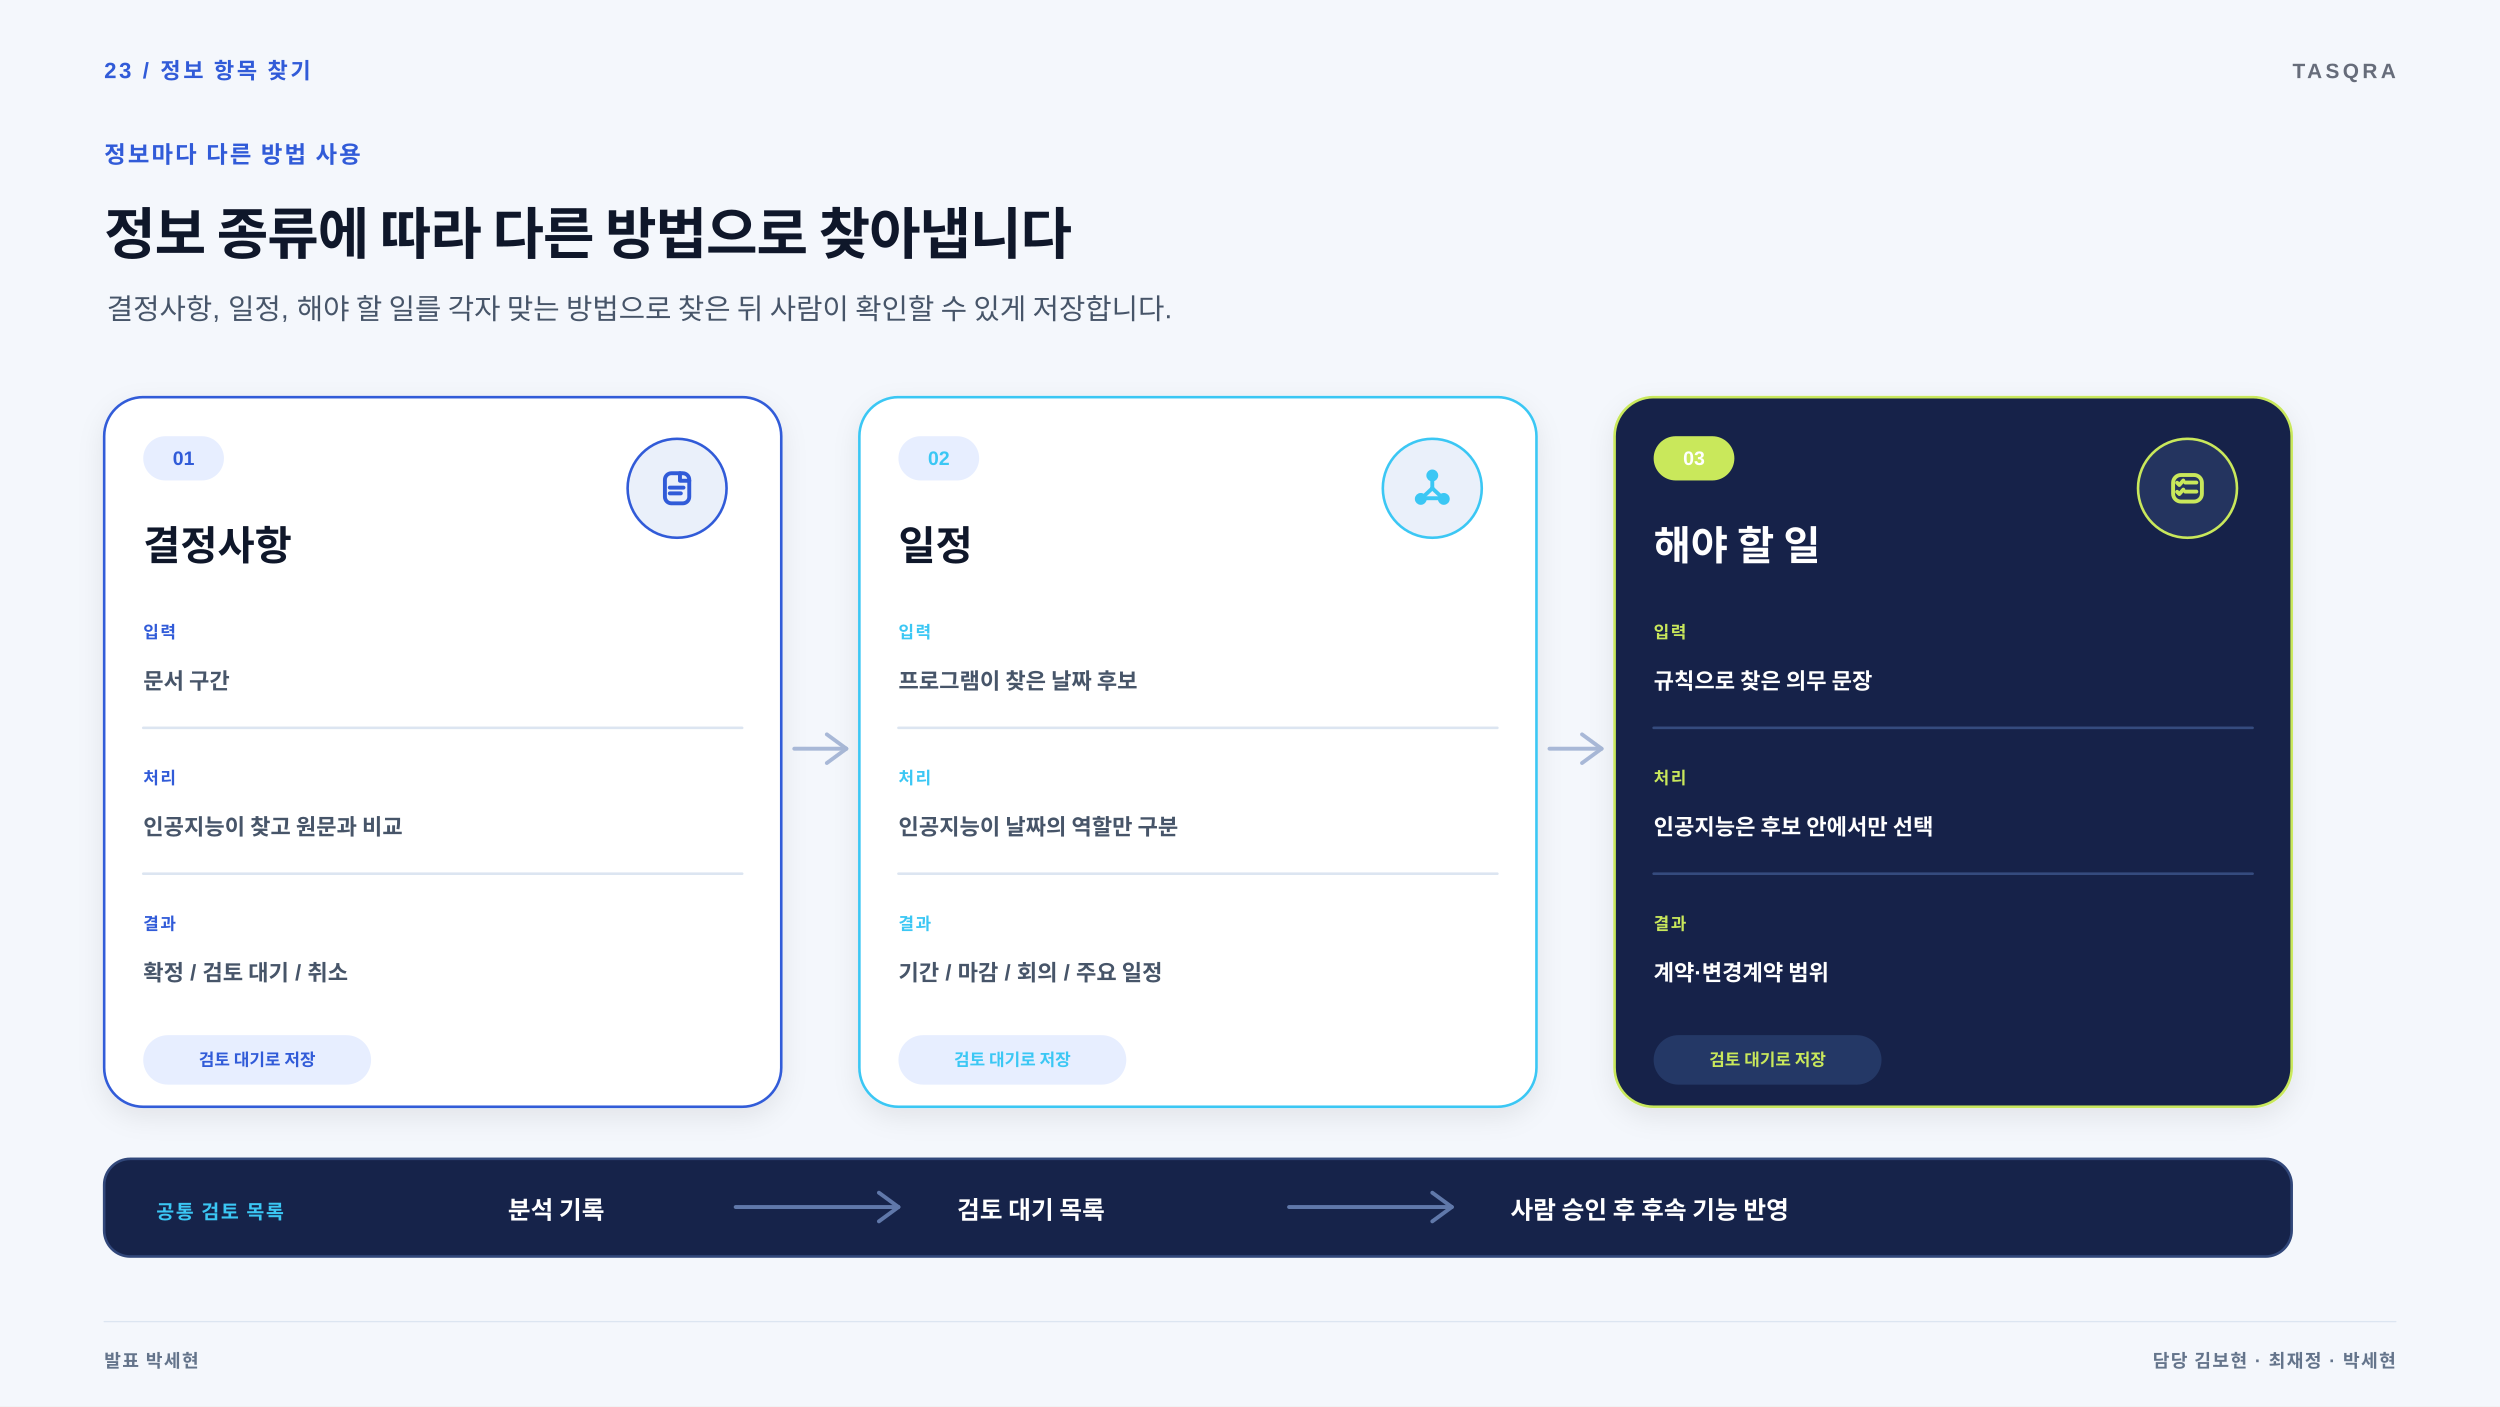
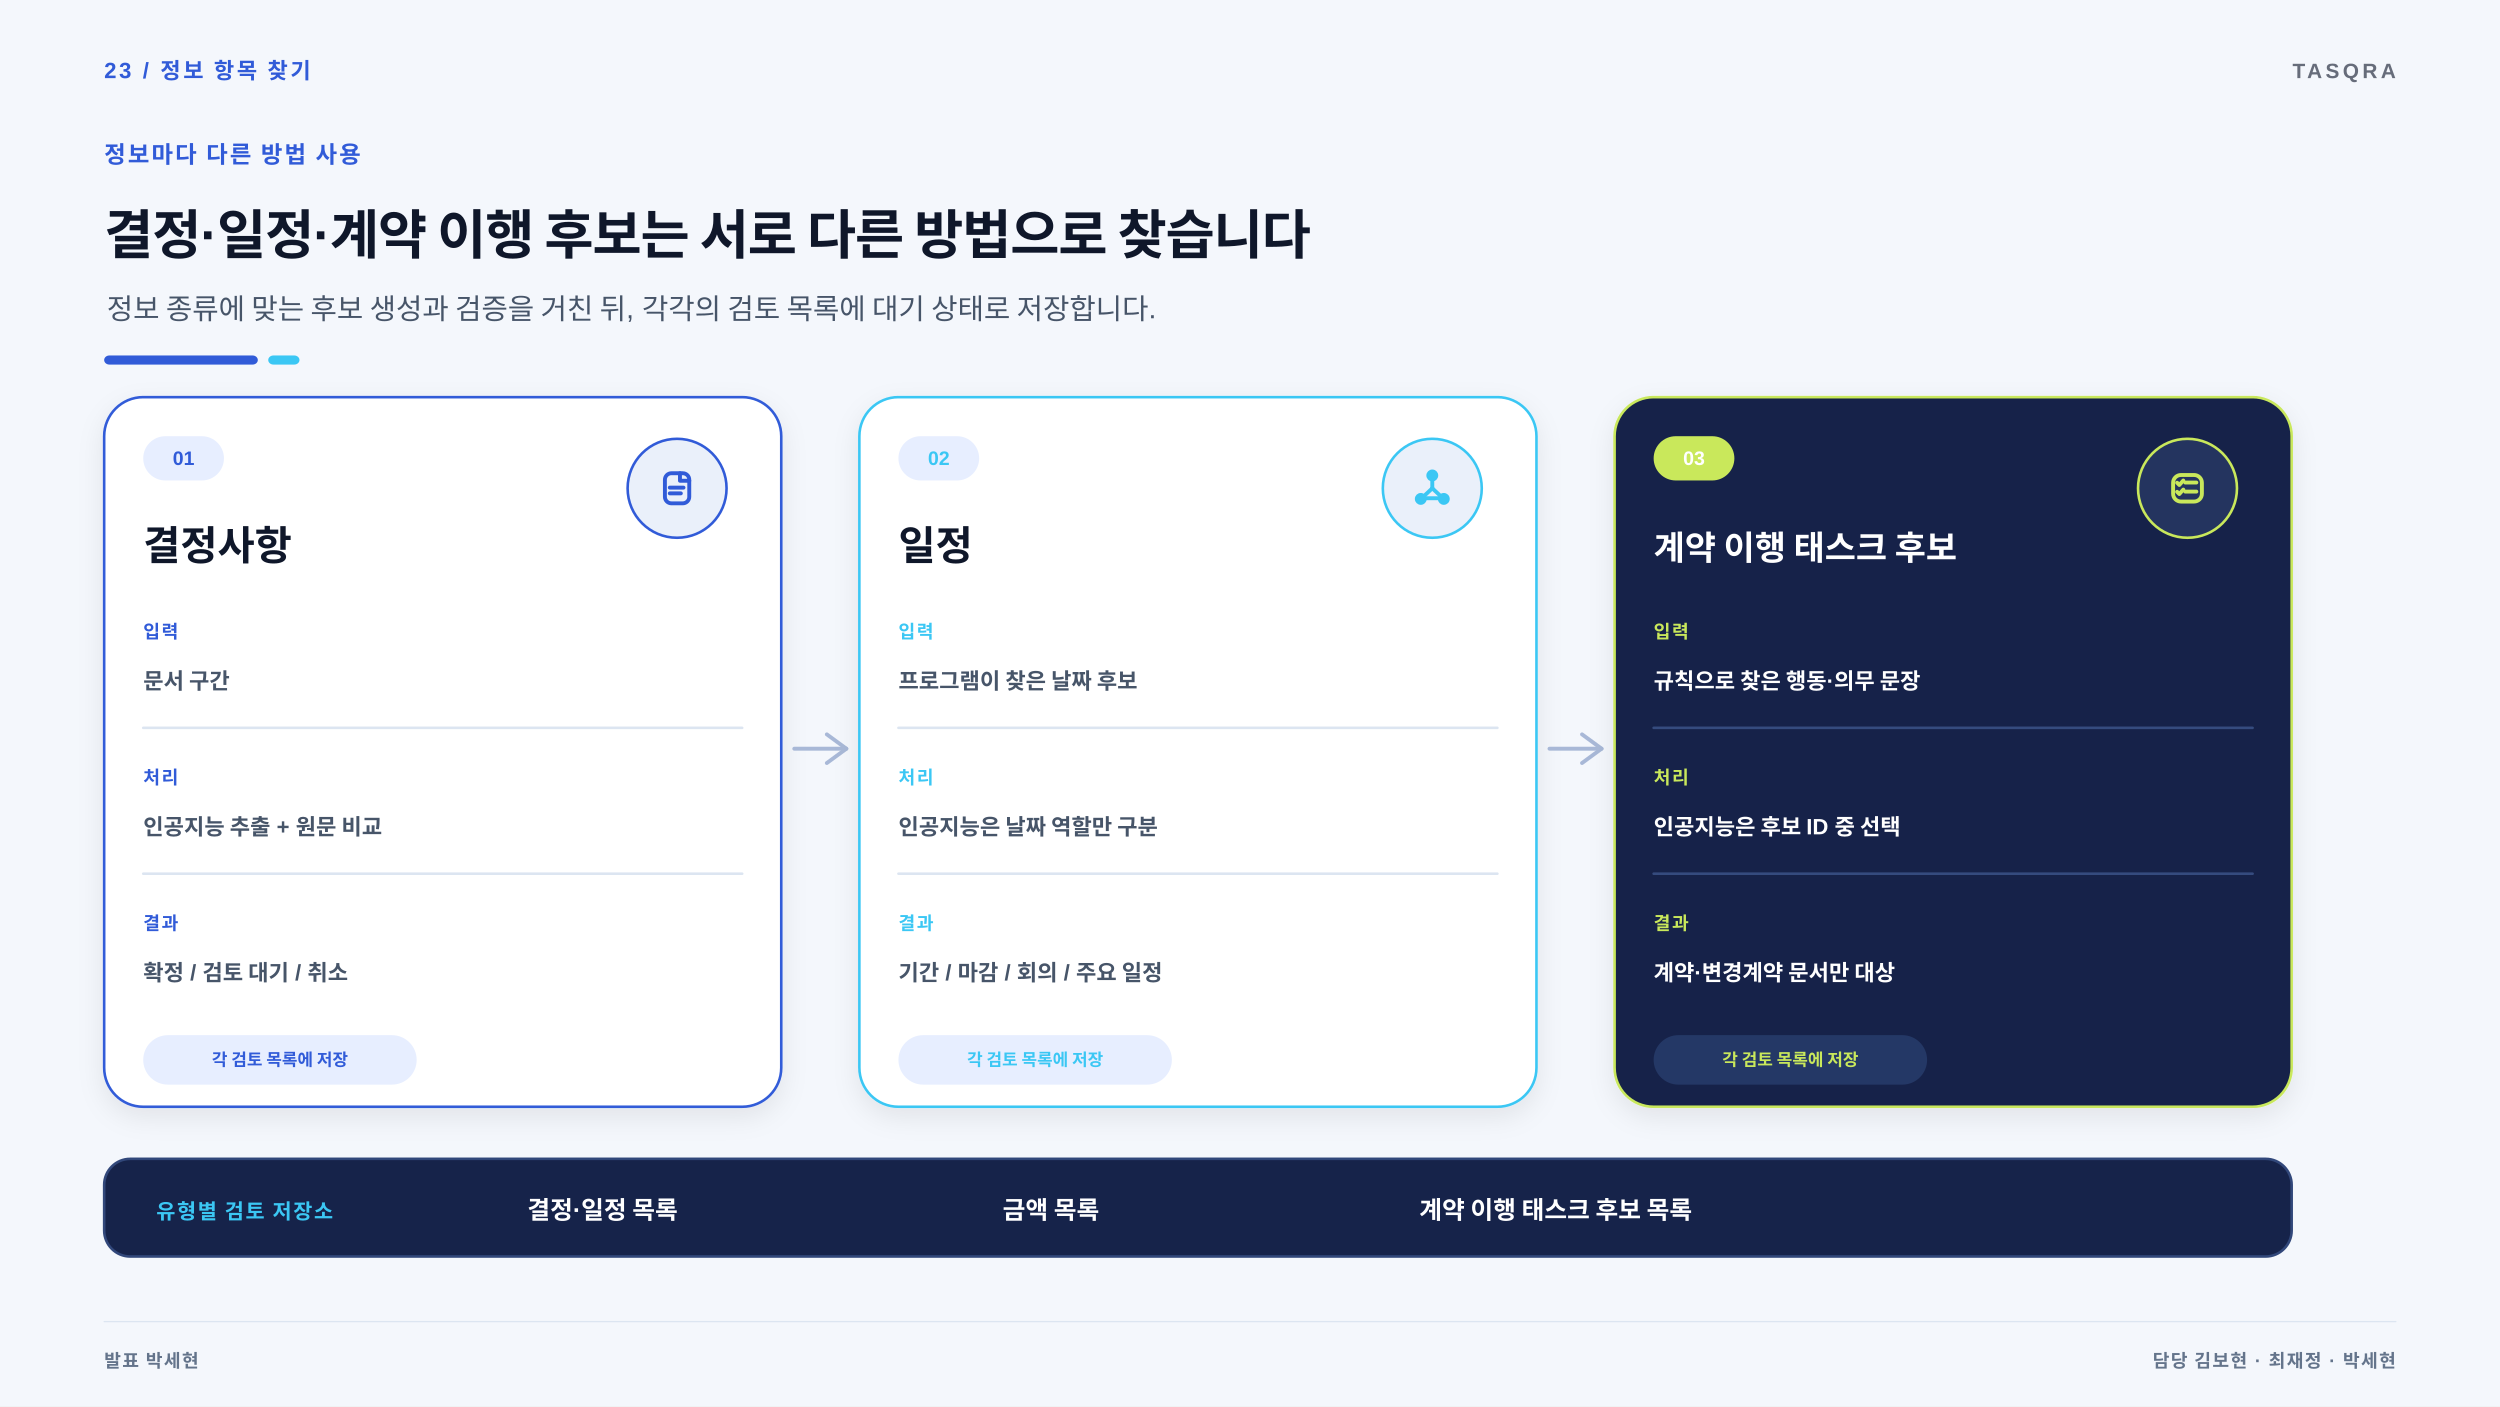
<svg xmlns="http://www.w3.org/2000/svg" width="1920" height="1080" viewBox="0 0 1920 1080">
  <defs>
    <style>@font-face{font-family:NotoKR;src:url("../../포트폴리오/NotoSansKR.ttf") format("truetype");} text{font-family:NotoKR,Arial,sans-serif;}</style>
    <filter id="shadow" x="-20%" y="-20%" width="140%" height="140%">
      <feDropShadow dx="0" dy="12" stdDeviation="16" flood-color="#0E162F" flood-opacity="0.11" />
    </filter>
    <filter id="softShadow" x="-20%" y="-20%" width="140%" height="140%">
      <feDropShadow dx="0" dy="7" stdDeviation="10" flood-color="#0E162F" flood-opacity="0.08" />
    </filter>
  </defs>
  <rect x="0" y="0" width="1920" height="1080" rx="0" fill="#F4F7FC" stroke="none" stroke-width="0" opacity="1" />
  <text x="80" y="60" font-family="NotoKR, Arial, sans-serif" font-size="17" font-weight="800" font-style="normal" fill="#315BD8" text-anchor="start" letter-spacing="2" opacity="1">23  /  정보 항목 찾기</text>
  <text x="1840" y="60" font-family="NotoKR, Arial, sans-serif" font-size="16" font-weight="800" font-style="normal" fill="#0F172A" text-anchor="end" letter-spacing="2.6" opacity="0.62">TASQRA</text>
  <line x1="80" y1="1015" x2="1840" y2="1015" stroke="#DCE5F1" stroke-width="1" stroke-linecap="round" opacity="1" />
  <text x="80" y="1050" font-family="NotoKR, Arial, sans-serif" font-size="14" font-weight="700" font-style="normal" fill="#64748B" text-anchor="start" letter-spacing="1" opacity="1">발표  박세현</text>
  <text x="1840" y="1050" font-family="NotoKR, Arial, sans-serif" font-size="14" font-weight="700" font-style="normal" fill="#64748B" text-anchor="end" letter-spacing="1" opacity="1">담당  김보현 · 최재정 · 박세현</text>
  <text x="80" y="125" font-family="NotoKR, Arial, sans-serif" font-size="18" font-weight="800" font-style="normal" fill="#315BD8" text-anchor="start" letter-spacing="1.6" opacity="1">정보마다 다른 방법 사용</text>
-   <text x="80" y="195" font-family="NotoKR, Arial, sans-serif" font-size="43" font-weight="800" font-style="normal" fill="#0F172A" text-anchor="start" letter-spacing="-0.8" opacity="1">정보 종류에 따라 다른 방법으로 찾아냅니다</text>
-   <text x="82" y="245" font-family="NotoKR, Arial, sans-serif" font-size="22" font-weight="500" font-style="normal" fill="#475569" text-anchor="start" letter-spacing="0" opacity="1">결정사항, 일정, 해야 할 일를 각자 맞는 방법으로 찾은 뒤 사람이 확인할 수 있게 저장합니다.</text>
+   <text x="80" y="195" font-family="NotoKR, Arial, sans-serif" font-size="41" font-weight="800" font-style="normal" fill="#0F172A" text-anchor="start" letter-spacing="-0.8" opacity="1">결정·일정·계약 이행 후보는 서로 다른 방법으로 찾습니다</text>
+   <text x="82" y="245" font-family="NotoKR, Arial, sans-serif" font-size="22" font-weight="500" font-style="normal" fill="#475569" text-anchor="start" letter-spacing="0" opacity="1">정보 종류에 맞는 후보 생성과 검증을 거친 뒤, 각각의 검토 목록에 대기 상태로 저장합니다.</text>
+   <rect x="80" y="273" width="118" height="7" rx="4" fill="#315BD8" stroke="none" stroke-width="0" opacity="1" />
+   <rect x="206" y="273" width="24" height="7" rx="4" fill="#3BC7F4" stroke="none" stroke-width="0" opacity="1" />
  <rect x="80" y="305" width="520" height="545" rx="30" fill="#FFFFFF" stroke="#315BD8" stroke-width="2" opacity="1" filter="url(#softShadow)" />
  <rect x="110" y="335" width="62" height="34" rx="17.0" fill="#E7EEFF" stroke="none" stroke-width="0" opacity="1" />
  <text x="141.0" y="357.1" font-family="NotoKR, Arial, sans-serif" font-size="15" font-weight="700" font-style="normal" fill="#315BD8" text-anchor="middle" letter-spacing="0" opacity="1">01</text>
  <circle cx="520" cy="375" r="38" fill="#EAF0FA" stroke="#315BD8" stroke-width="2" opacity="1" />
  <g fill="none" stroke="#315BD8" stroke-width="3" stroke-linecap="round" stroke-linejoin="round">
    <rect x="510.65" y="363.44" width="18.7" height="23.12" rx="5" />
    <path d="M 522.21 363.44 v 5.78 h 7.14" />
    <line x1="514.39" y1="374.49" x2="524.93" y2="374.49" />
    <line x1="514.39" y1="378.91" x2="522.89" y2="378.91" />
  </g>
  <text x="110" y="430" font-family="NotoKR, Arial, sans-serif" font-size="31" font-weight="800" font-style="normal" fill="#0F172A" text-anchor="start" letter-spacing="0" opacity="1">결정사항</text>
-   <text x="110" y="490" font-family="NotoKR, Arial, sans-serif" font-size="13" font-weight="800" font-style="normal" fill="#315BD8" text-anchor="start" letter-spacing="1.2" opacity="1">입력</text>
-   <text x="110" y="529" font-family="NotoKR, Arial, sans-serif" font-size="17" font-weight="600" font-style="normal" fill="#475569" text-anchor="start" letter-spacing="0" opacity="1">문서 구간</text>
+   <text x="110" y="490" font-family="NotoKR, Arial, sans-serif" font-size="14" font-weight="800" font-style="normal" fill="#315BD8" text-anchor="start" letter-spacing="1.2" opacity="1">입력</text>
+   <text x="110" y="529" font-family="NotoKR, Arial, sans-serif" font-size="17" font-weight="700" font-style="normal" fill="#475569" text-anchor="start" letter-spacing="0" opacity="1">문서 구간</text>
  <line x1="110" y1="559" x2="570" y2="559" stroke="#DCE5F1" stroke-width="2" stroke-linecap="round" opacity="1" />
-   <text x="110" y="602" font-family="NotoKR, Arial, sans-serif" font-size="13" font-weight="800" font-style="normal" fill="#315BD8" text-anchor="start" letter-spacing="1.2" opacity="1">처리</text>
-   <text x="110" y="641" font-family="NotoKR, Arial, sans-serif" font-size="17" font-weight="600" font-style="normal" fill="#475569" text-anchor="start" letter-spacing="0" opacity="1">인공지능이 찾고 원문과 비교</text>
+   <text x="110" y="602" font-family="NotoKR, Arial, sans-serif" font-size="14" font-weight="800" font-style="normal" fill="#315BD8" text-anchor="start" letter-spacing="1.2" opacity="1">처리</text>
+   <text x="110" y="641" font-family="NotoKR, Arial, sans-serif" font-size="17" font-weight="700" font-style="normal" fill="#475569" text-anchor="start" letter-spacing="0" opacity="1">인공지능 추출 + 원문 비교</text>
  <line x1="110" y1="671" x2="570" y2="671" stroke="#DCE5F1" stroke-width="2" stroke-linecap="round" opacity="1" />
-   <text x="110" y="714" font-family="NotoKR, Arial, sans-serif" font-size="13" font-weight="800" font-style="normal" fill="#315BD8" text-anchor="start" letter-spacing="1.2" opacity="1">결과</text>
-   <text x="110" y="753" font-family="NotoKR, Arial, sans-serif" font-size="17" font-weight="600" font-style="normal" fill="#475569" text-anchor="start" letter-spacing="0" opacity="1">확정 / 검토 대기 / 취소</text>
-   <rect x="110" y="795" width="175" height="38" rx="19.0" fill="#E7EEFF" stroke="none" stroke-width="0" opacity="1" />
-   <text x="197.5" y="818.42" font-family="NotoKR, Arial, sans-serif" font-size="13" font-weight="700" font-style="normal" fill="#315BD8" text-anchor="middle" letter-spacing="0" opacity="1">검토 대기로 저장</text>
+   <text x="110" y="714" font-family="NotoKR, Arial, sans-serif" font-size="14" font-weight="800" font-style="normal" fill="#315BD8" text-anchor="start" letter-spacing="1.2" opacity="1">결과</text>
+   <text x="110" y="753" font-family="NotoKR, Arial, sans-serif" font-size="17" font-weight="700" font-style="normal" fill="#475569" text-anchor="start" letter-spacing="0" opacity="1">확정 / 검토 대기 / 취소</text>
+   <rect x="110" y="795" width="210" height="38" rx="19.0" fill="#E7EEFF" stroke="none" stroke-width="0" opacity="1" />
+   <text x="215.0" y="818.42" font-family="NotoKR, Arial, sans-serif" font-size="13" font-weight="700" font-style="normal" fill="#315BD8" text-anchor="middle" letter-spacing="0" opacity="1">각 검토 목록에 저장</text>
  <line x1="610" y1="575" x2="650" y2="575" stroke="#A8B8D7" stroke-width="3" stroke-linecap="round" opacity="1" />
  <path d="M 635 564 L 650 575 L 635 586" fill="none" stroke="#A8B8D7" stroke-width="3" stroke-linecap="round" stroke-linejoin="round" />
  <rect x="660" y="305" width="520" height="545" rx="30" fill="#FFFFFF" stroke="#3BC7F4" stroke-width="2" opacity="1" filter="url(#softShadow)" />
  <rect x="690" y="335" width="62" height="34" rx="17.0" fill="#E7EEFF" stroke="none" stroke-width="0" opacity="1" />
  <text x="721.0" y="357.1" font-family="NotoKR, Arial, sans-serif" font-size="15" font-weight="700" font-style="normal" fill="#3BC7F4" text-anchor="middle" letter-spacing="0" opacity="1">02</text>
  <circle cx="1100" cy="375" r="38" fill="#EAF0FA" stroke="#3BC7F4" stroke-width="2" opacity="1" />
  <g fill="none" stroke="#3BC7F4" stroke-width="3" stroke-linecap="round">
    <line x1="1100" y1="366.16" x2="1100" y2="375" />
    <line x1="1091.84" y1="382.65" x2="1108.16" y2="382.65" />
    <line x1="1091.84" y1="382.65" x2="1100" y2="375" />
    <line x1="1108.16" y1="382.65" x2="1100" y2="375" />
    <circle cx="1100" cy="365.14" r="3.06" fill="#3BC7F4" />
    <circle cx="1091.16" cy="383.16" r="3.06" fill="#3BC7F4" />
    <circle cx="1108.84" cy="383.16" r="3.06" fill="#3BC7F4" />
  </g>
  <text x="690" y="430" font-family="NotoKR, Arial, sans-serif" font-size="31" font-weight="800" font-style="normal" fill="#0F172A" text-anchor="start" letter-spacing="0" opacity="1">일정</text>
-   <text x="690" y="490" font-family="NotoKR, Arial, sans-serif" font-size="13" font-weight="800" font-style="normal" fill="#3BC7F4" text-anchor="start" letter-spacing="1.2" opacity="1">입력</text>
-   <text x="690" y="529" font-family="NotoKR, Arial, sans-serif" font-size="17" font-weight="600" font-style="normal" fill="#475569" text-anchor="start" letter-spacing="0" opacity="1">프로그램이 찾은 날짜 후보</text>
+   <text x="690" y="490" font-family="NotoKR, Arial, sans-serif" font-size="14" font-weight="800" font-style="normal" fill="#3BC7F4" text-anchor="start" letter-spacing="1.2" opacity="1">입력</text>
+   <text x="690" y="529" font-family="NotoKR, Arial, sans-serif" font-size="17" font-weight="700" font-style="normal" fill="#475569" text-anchor="start" letter-spacing="0" opacity="1">프로그램이 찾은 날짜 후보</text>
  <line x1="690" y1="559" x2="1150" y2="559" stroke="#DCE5F1" stroke-width="2" stroke-linecap="round" opacity="1" />
-   <text x="690" y="602" font-family="NotoKR, Arial, sans-serif" font-size="13" font-weight="800" font-style="normal" fill="#3BC7F4" text-anchor="start" letter-spacing="1.2" opacity="1">처리</text>
-   <text x="690" y="641" font-family="NotoKR, Arial, sans-serif" font-size="17" font-weight="600" font-style="normal" fill="#475569" text-anchor="start" letter-spacing="0" opacity="1">인공지능이 날짜의 역할만 구분</text>
+   <text x="690" y="602" font-family="NotoKR, Arial, sans-serif" font-size="14" font-weight="800" font-style="normal" fill="#3BC7F4" text-anchor="start" letter-spacing="1.2" opacity="1">처리</text>
+   <text x="690" y="641" font-family="NotoKR, Arial, sans-serif" font-size="17" font-weight="700" font-style="normal" fill="#475569" text-anchor="start" letter-spacing="0" opacity="1">인공지능은 날짜 역할만 구분</text>
  <line x1="690" y1="671" x2="1150" y2="671" stroke="#DCE5F1" stroke-width="2" stroke-linecap="round" opacity="1" />
-   <text x="690" y="714" font-family="NotoKR, Arial, sans-serif" font-size="13" font-weight="800" font-style="normal" fill="#3BC7F4" text-anchor="start" letter-spacing="1.2" opacity="1">결과</text>
-   <text x="690" y="753" font-family="NotoKR, Arial, sans-serif" font-size="17" font-weight="600" font-style="normal" fill="#475569" text-anchor="start" letter-spacing="0" opacity="1">기간 / 마감 / 회의 / 주요 일정</text>
-   <rect x="690" y="795" width="175" height="38" rx="19.0" fill="#E7EEFF" stroke="none" stroke-width="0" opacity="1" />
-   <text x="777.5" y="818.42" font-family="NotoKR, Arial, sans-serif" font-size="13" font-weight="700" font-style="normal" fill="#3BC7F4" text-anchor="middle" letter-spacing="0" opacity="1">검토 대기로 저장</text>
+   <text x="690" y="714" font-family="NotoKR, Arial, sans-serif" font-size="14" font-weight="800" font-style="normal" fill="#3BC7F4" text-anchor="start" letter-spacing="1.2" opacity="1">결과</text>
+   <text x="690" y="753" font-family="NotoKR, Arial, sans-serif" font-size="17" font-weight="700" font-style="normal" fill="#475569" text-anchor="start" letter-spacing="0" opacity="1">기간 / 마감 / 회의 / 주요 일정</text>
+   <rect x="690" y="795" width="210" height="38" rx="19.0" fill="#E7EEFF" stroke="none" stroke-width="0" opacity="1" />
+   <text x="795.0" y="818.42" font-family="NotoKR, Arial, sans-serif" font-size="13" font-weight="700" font-style="normal" fill="#3BC7F4" text-anchor="middle" letter-spacing="0" opacity="1">각 검토 목록에 저장</text>
  <line x1="1190" y1="575" x2="1230" y2="575" stroke="#A8B8D7" stroke-width="3" stroke-linecap="round" opacity="1" />
  <path d="M 1215 564 L 1230 575 L 1215 586" fill="none" stroke="#A8B8D7" stroke-width="3" stroke-linecap="round" stroke-linejoin="round" />
  <rect x="1240" y="305" width="520" height="545" rx="30" fill="#16234A" stroke="#C9E85B" stroke-width="2" opacity="1" filter="url(#softShadow)" />
  <rect x="1270" y="335" width="62" height="34" rx="17.0" fill="#C9E85B" stroke="none" stroke-width="0" opacity="1" />
  <text x="1301.0" y="357.1" font-family="NotoKR, Arial, sans-serif" font-size="15" font-weight="700" font-style="normal" fill="#FFFFFF" text-anchor="middle" letter-spacing="0" opacity="1">03</text>
  <circle cx="1680" cy="375" r="38" fill="#24345F" stroke="#C9E85B" stroke-width="2" opacity="1" />
  <g fill="none" stroke="#C9E85B" stroke-width="3" stroke-linecap="round" stroke-linejoin="round">
    <rect x="1668.95" y="364.8" width="22.1" height="20.4" rx="6" />
    <path d="M 1672.01 370.75 l 1.7 1.7 l 3.06 -3.4" />
    <line x1="1678.3" y1="370.58" x2="1686.8" y2="370.58" />
    <path d="M 1672.01 377.72 l 1.7 1.7 l 3.06 -3.4" />
    <line x1="1678.3" y1="377.55" x2="1686.8" y2="377.55" />
  </g>
-   <text x="1270" y="430" font-family="NotoKR, Arial, sans-serif" font-size="31" font-weight="800" font-style="normal" fill="#FFFFFF" text-anchor="start" letter-spacing="0" opacity="1">해야 할 일</text>
-   <text x="1270" y="490" font-family="NotoKR, Arial, sans-serif" font-size="13" font-weight="800" font-style="normal" fill="#C9E85B" text-anchor="start" letter-spacing="1.2" opacity="1">입력</text>
-   <text x="1270" y="529" font-family="NotoKR, Arial, sans-serif" font-size="17" font-weight="600" font-style="normal" fill="#FFFFFF" text-anchor="start" letter-spacing="0" opacity="1">규칙으로 찾은 의무 문장</text>
+   <text x="1270" y="430" font-family="NotoKR, Arial, sans-serif" font-size="26" font-weight="800" font-style="normal" fill="#FFFFFF" text-anchor="start" letter-spacing="0" opacity="1">계약 이행 태스크 후보</text>
+   <text x="1270" y="490" font-family="NotoKR, Arial, sans-serif" font-size="14" font-weight="800" font-style="normal" fill="#C9E85B" text-anchor="start" letter-spacing="1.2" opacity="1">입력</text>
+   <text x="1270" y="529" font-family="NotoKR, Arial, sans-serif" font-size="17" font-weight="700" font-style="normal" fill="#FFFFFF" text-anchor="start" letter-spacing="0" opacity="1">규칙으로 찾은 행동·의무 문장</text>
  <line x1="1270" y1="559" x2="1730" y2="559" stroke="#354B7E" stroke-width="2" stroke-linecap="round" opacity="1" />
-   <text x="1270" y="602" font-family="NotoKR, Arial, sans-serif" font-size="13" font-weight="800" font-style="normal" fill="#C9E85B" text-anchor="start" letter-spacing="1.2" opacity="1">처리</text>
-   <text x="1270" y="641" font-family="NotoKR, Arial, sans-serif" font-size="17" font-weight="600" font-style="normal" fill="#FFFFFF" text-anchor="start" letter-spacing="0" opacity="1">인공지능은 후보 안에서만 선택</text>
+   <text x="1270" y="602" font-family="NotoKR, Arial, sans-serif" font-size="14" font-weight="800" font-style="normal" fill="#C9E85B" text-anchor="start" letter-spacing="1.2" opacity="1">처리</text>
+   <text x="1270" y="641" font-family="NotoKR, Arial, sans-serif" font-size="17" font-weight="700" font-style="normal" fill="#FFFFFF" text-anchor="start" letter-spacing="0" opacity="1">인공지능은 후보 ID 중 선택</text>
  <line x1="1270" y1="671" x2="1730" y2="671" stroke="#354B7E" stroke-width="2" stroke-linecap="round" opacity="1" />
-   <text x="1270" y="714" font-family="NotoKR, Arial, sans-serif" font-size="13" font-weight="800" font-style="normal" fill="#C9E85B" text-anchor="start" letter-spacing="1.2" opacity="1">결과</text>
-   <text x="1270" y="753" font-family="NotoKR, Arial, sans-serif" font-size="17" font-weight="600" font-style="normal" fill="#FFFFFF" text-anchor="start" letter-spacing="0" opacity="1">계약·변경계약 범위</text>
-   <rect x="1270" y="795" width="175" height="38" rx="19.0" fill="#243866" stroke="none" stroke-width="0" opacity="1" />
-   <text x="1357.5" y="818.42" font-family="NotoKR, Arial, sans-serif" font-size="13" font-weight="700" font-style="normal" fill="#C9E85B" text-anchor="middle" letter-spacing="0" opacity="1">검토 대기로 저장</text>
+   <text x="1270" y="714" font-family="NotoKR, Arial, sans-serif" font-size="14" font-weight="800" font-style="normal" fill="#C9E85B" text-anchor="start" letter-spacing="1.2" opacity="1">결과</text>
+   <text x="1270" y="753" font-family="NotoKR, Arial, sans-serif" font-size="17" font-weight="700" font-style="normal" fill="#FFFFFF" text-anchor="start" letter-spacing="0" opacity="1">계약·변경계약 문서만 대상</text>
+   <rect x="1270" y="795" width="210" height="38" rx="19.0" fill="#243866" stroke="none" stroke-width="0" opacity="1" />
+   <text x="1375.0" y="818.42" font-family="NotoKR, Arial, sans-serif" font-size="13" font-weight="700" font-style="normal" fill="#C9E85B" text-anchor="middle" letter-spacing="0" opacity="1">각 검토 목록에 저장</text>
  <rect x="80" y="890" width="1680" height="75" rx="20" fill="#16234A" stroke="#31477A" stroke-width="2" opacity="1" />
-   <text x="120" y="936" font-family="NotoKR, Arial, sans-serif" font-size="15" font-weight="800" font-style="normal" fill="#3BC7F4" text-anchor="start" letter-spacing="1.2" opacity="1">공통 검토 목록</text>
-   <text x="390" y="936" font-family="NotoKR, Arial, sans-serif" font-size="19" font-weight="700" font-style="normal" fill="#FFFFFF" text-anchor="start" letter-spacing="0" opacity="1">분석 기록</text>
-   <line x1="565" y1="927" x2="690" y2="927" stroke="#6078AA" stroke-width="3" stroke-linecap="round" opacity="1" />
-   <path d="M 675 916 L 690 927 L 675 938" fill="none" stroke="#6078AA" stroke-width="3" stroke-linecap="round" stroke-linejoin="round" />
-   <text x="735" y="936" font-family="NotoKR, Arial, sans-serif" font-size="19" font-weight="700" font-style="normal" fill="#FFFFFF" text-anchor="start" letter-spacing="0" opacity="1">검토 대기 목록</text>
-   <line x1="990" y1="927" x2="1115" y2="927" stroke="#6078AA" stroke-width="3" stroke-linecap="round" opacity="1" />
-   <path d="M 1100 916 L 1115 927 L 1100 938" fill="none" stroke="#6078AA" stroke-width="3" stroke-linecap="round" stroke-linejoin="round" />
-   <text x="1160" y="936" font-family="NotoKR, Arial, sans-serif" font-size="19" font-weight="700" font-style="normal" fill="#FFFFFF" text-anchor="start" letter-spacing="0" opacity="1">사람 승인 후 후속 기능 반영</text>
+   <text x="120" y="936" font-family="NotoKR, Arial, sans-serif" font-size="16" font-weight="800" font-style="normal" fill="#3BC7F4" text-anchor="start" letter-spacing="1.2" opacity="1">유형별 검토 저장소</text>
+   <text x="405" y="936" font-family="NotoKR, Arial, sans-serif" font-size="19" font-weight="700" font-style="normal" fill="#FFFFFF" text-anchor="start" letter-spacing="0" opacity="1">결정·일정 목록</text>
+   <text x="770" y="936" font-family="NotoKR, Arial, sans-serif" font-size="19" font-weight="700" font-style="normal" fill="#FFFFFF" text-anchor="start" letter-spacing="0" opacity="1">금액 목록</text>
+   <text x="1090" y="936" font-family="NotoKR, Arial, sans-serif" font-size="19" font-weight="700" font-style="normal" fill="#FFFFFF" text-anchor="start" letter-spacing="0" opacity="1">계약 이행 태스크 후보 목록</text>
</svg>
